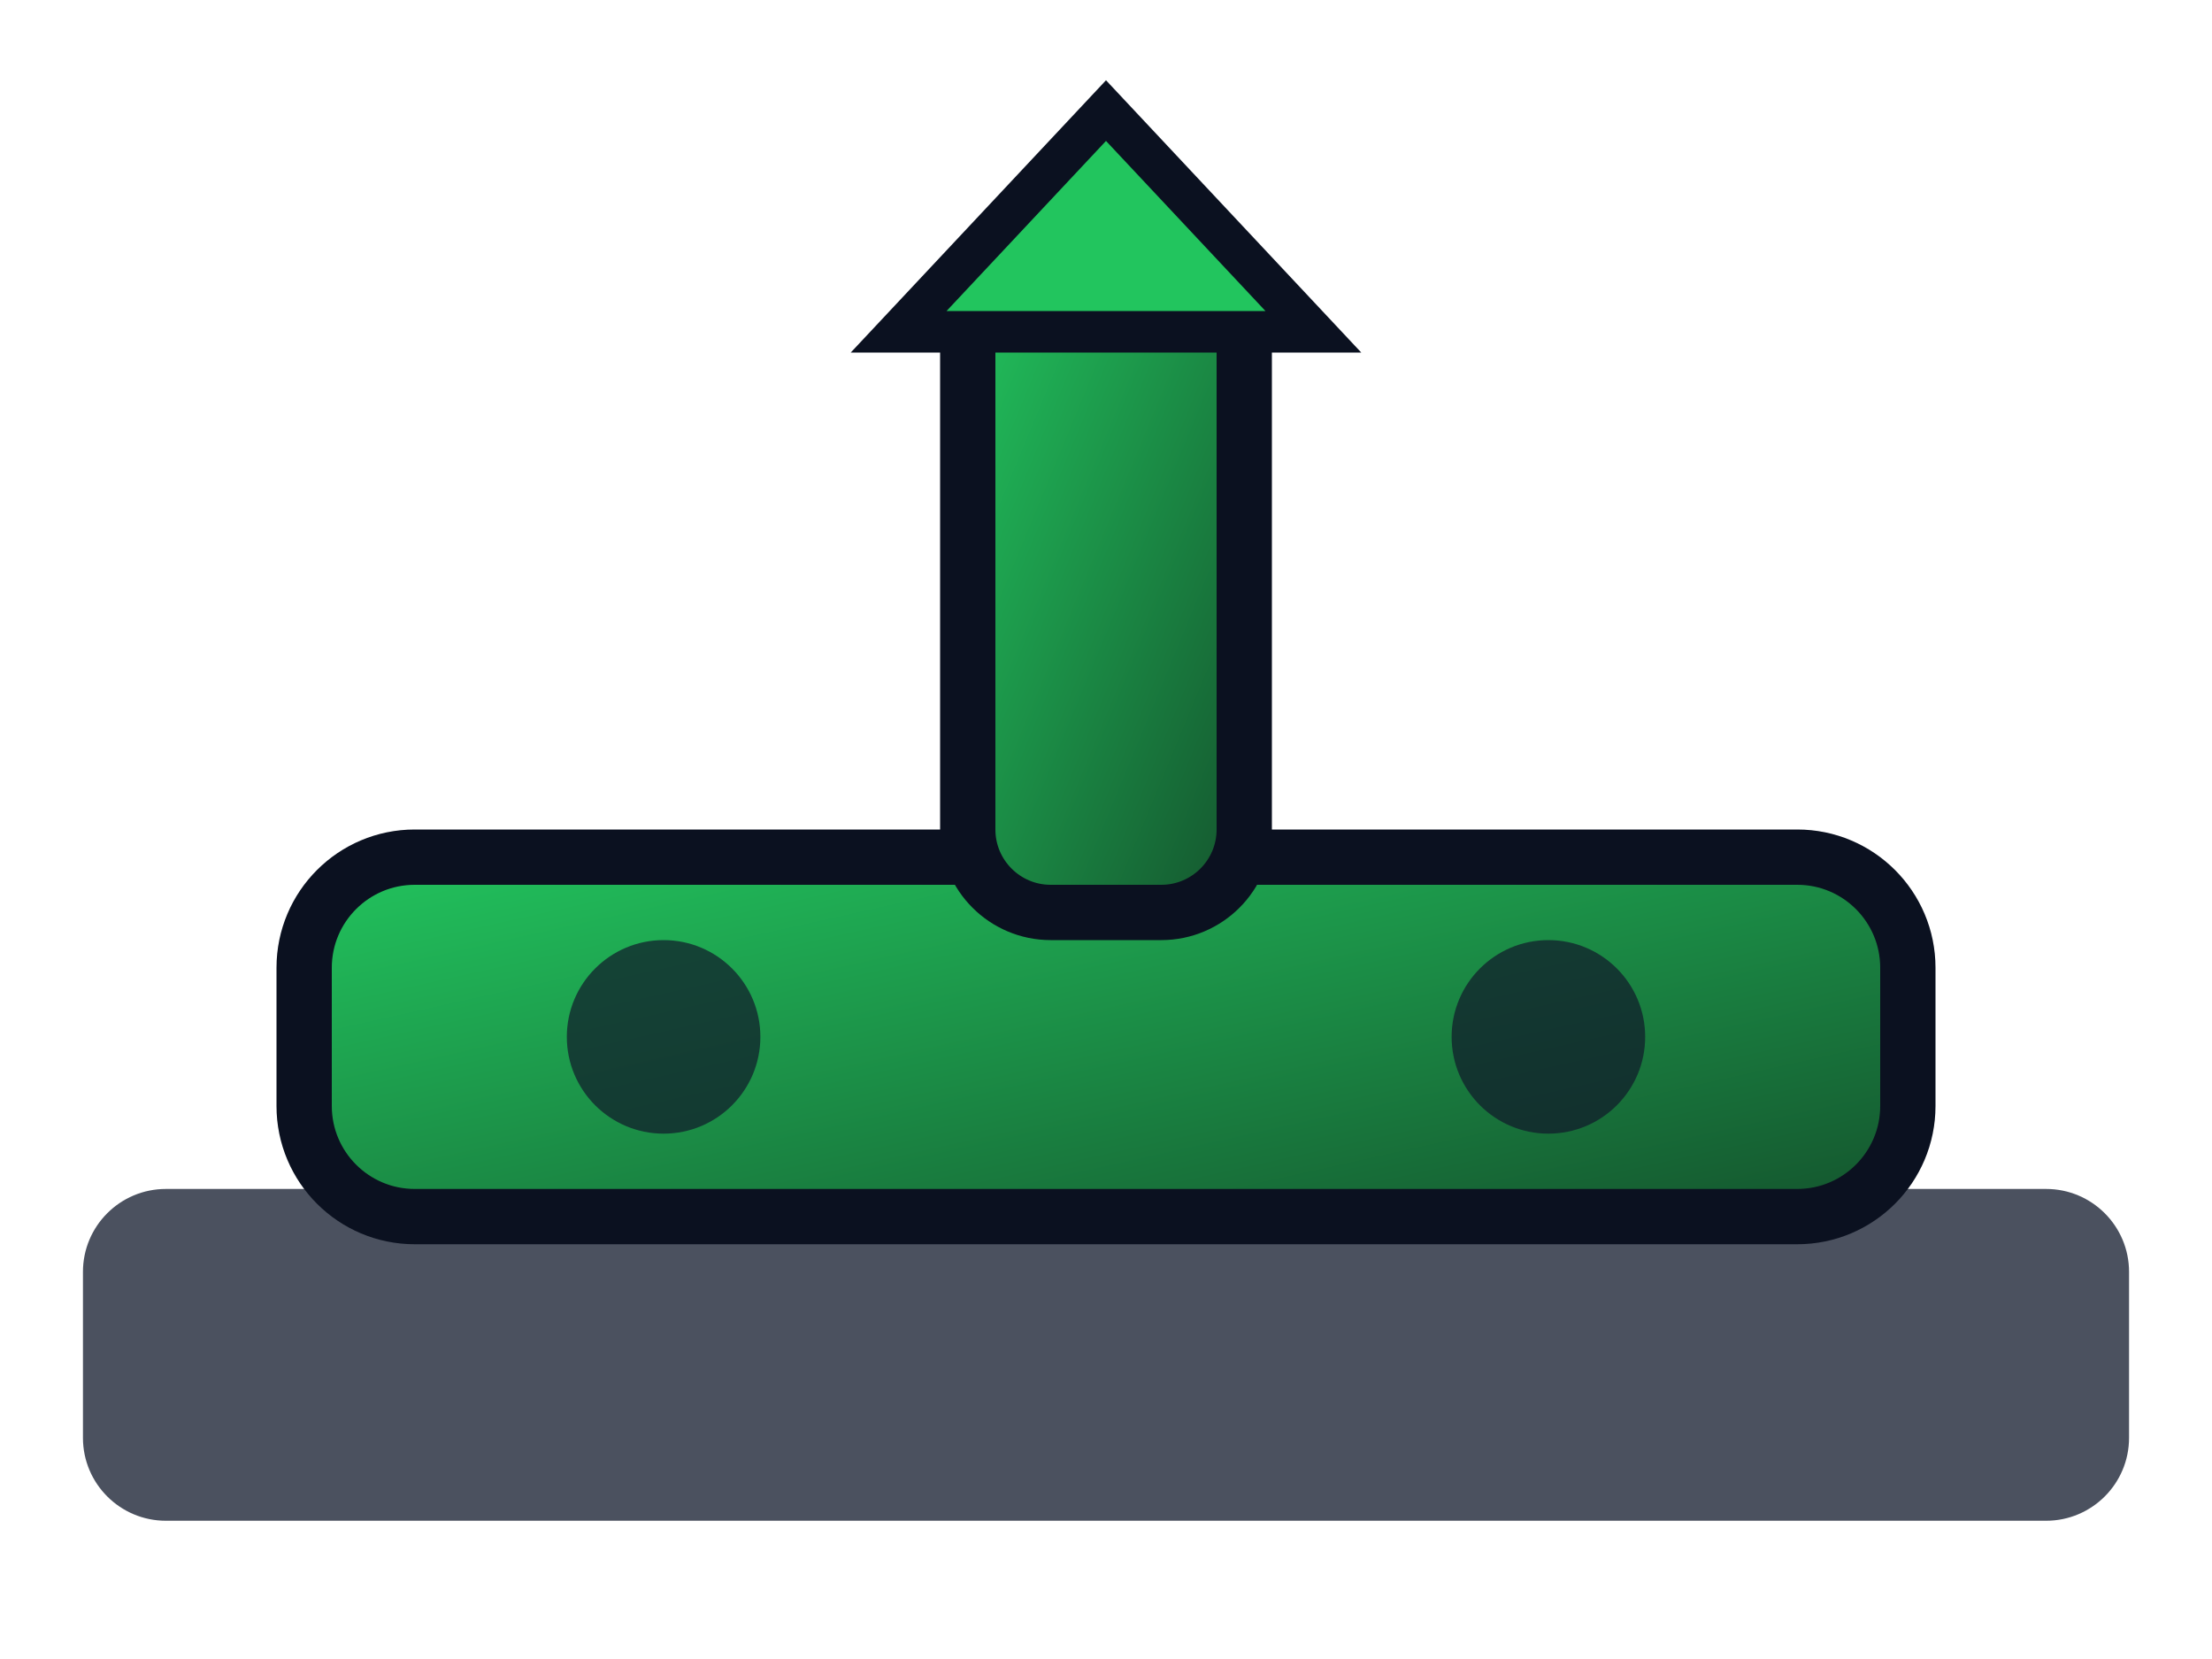
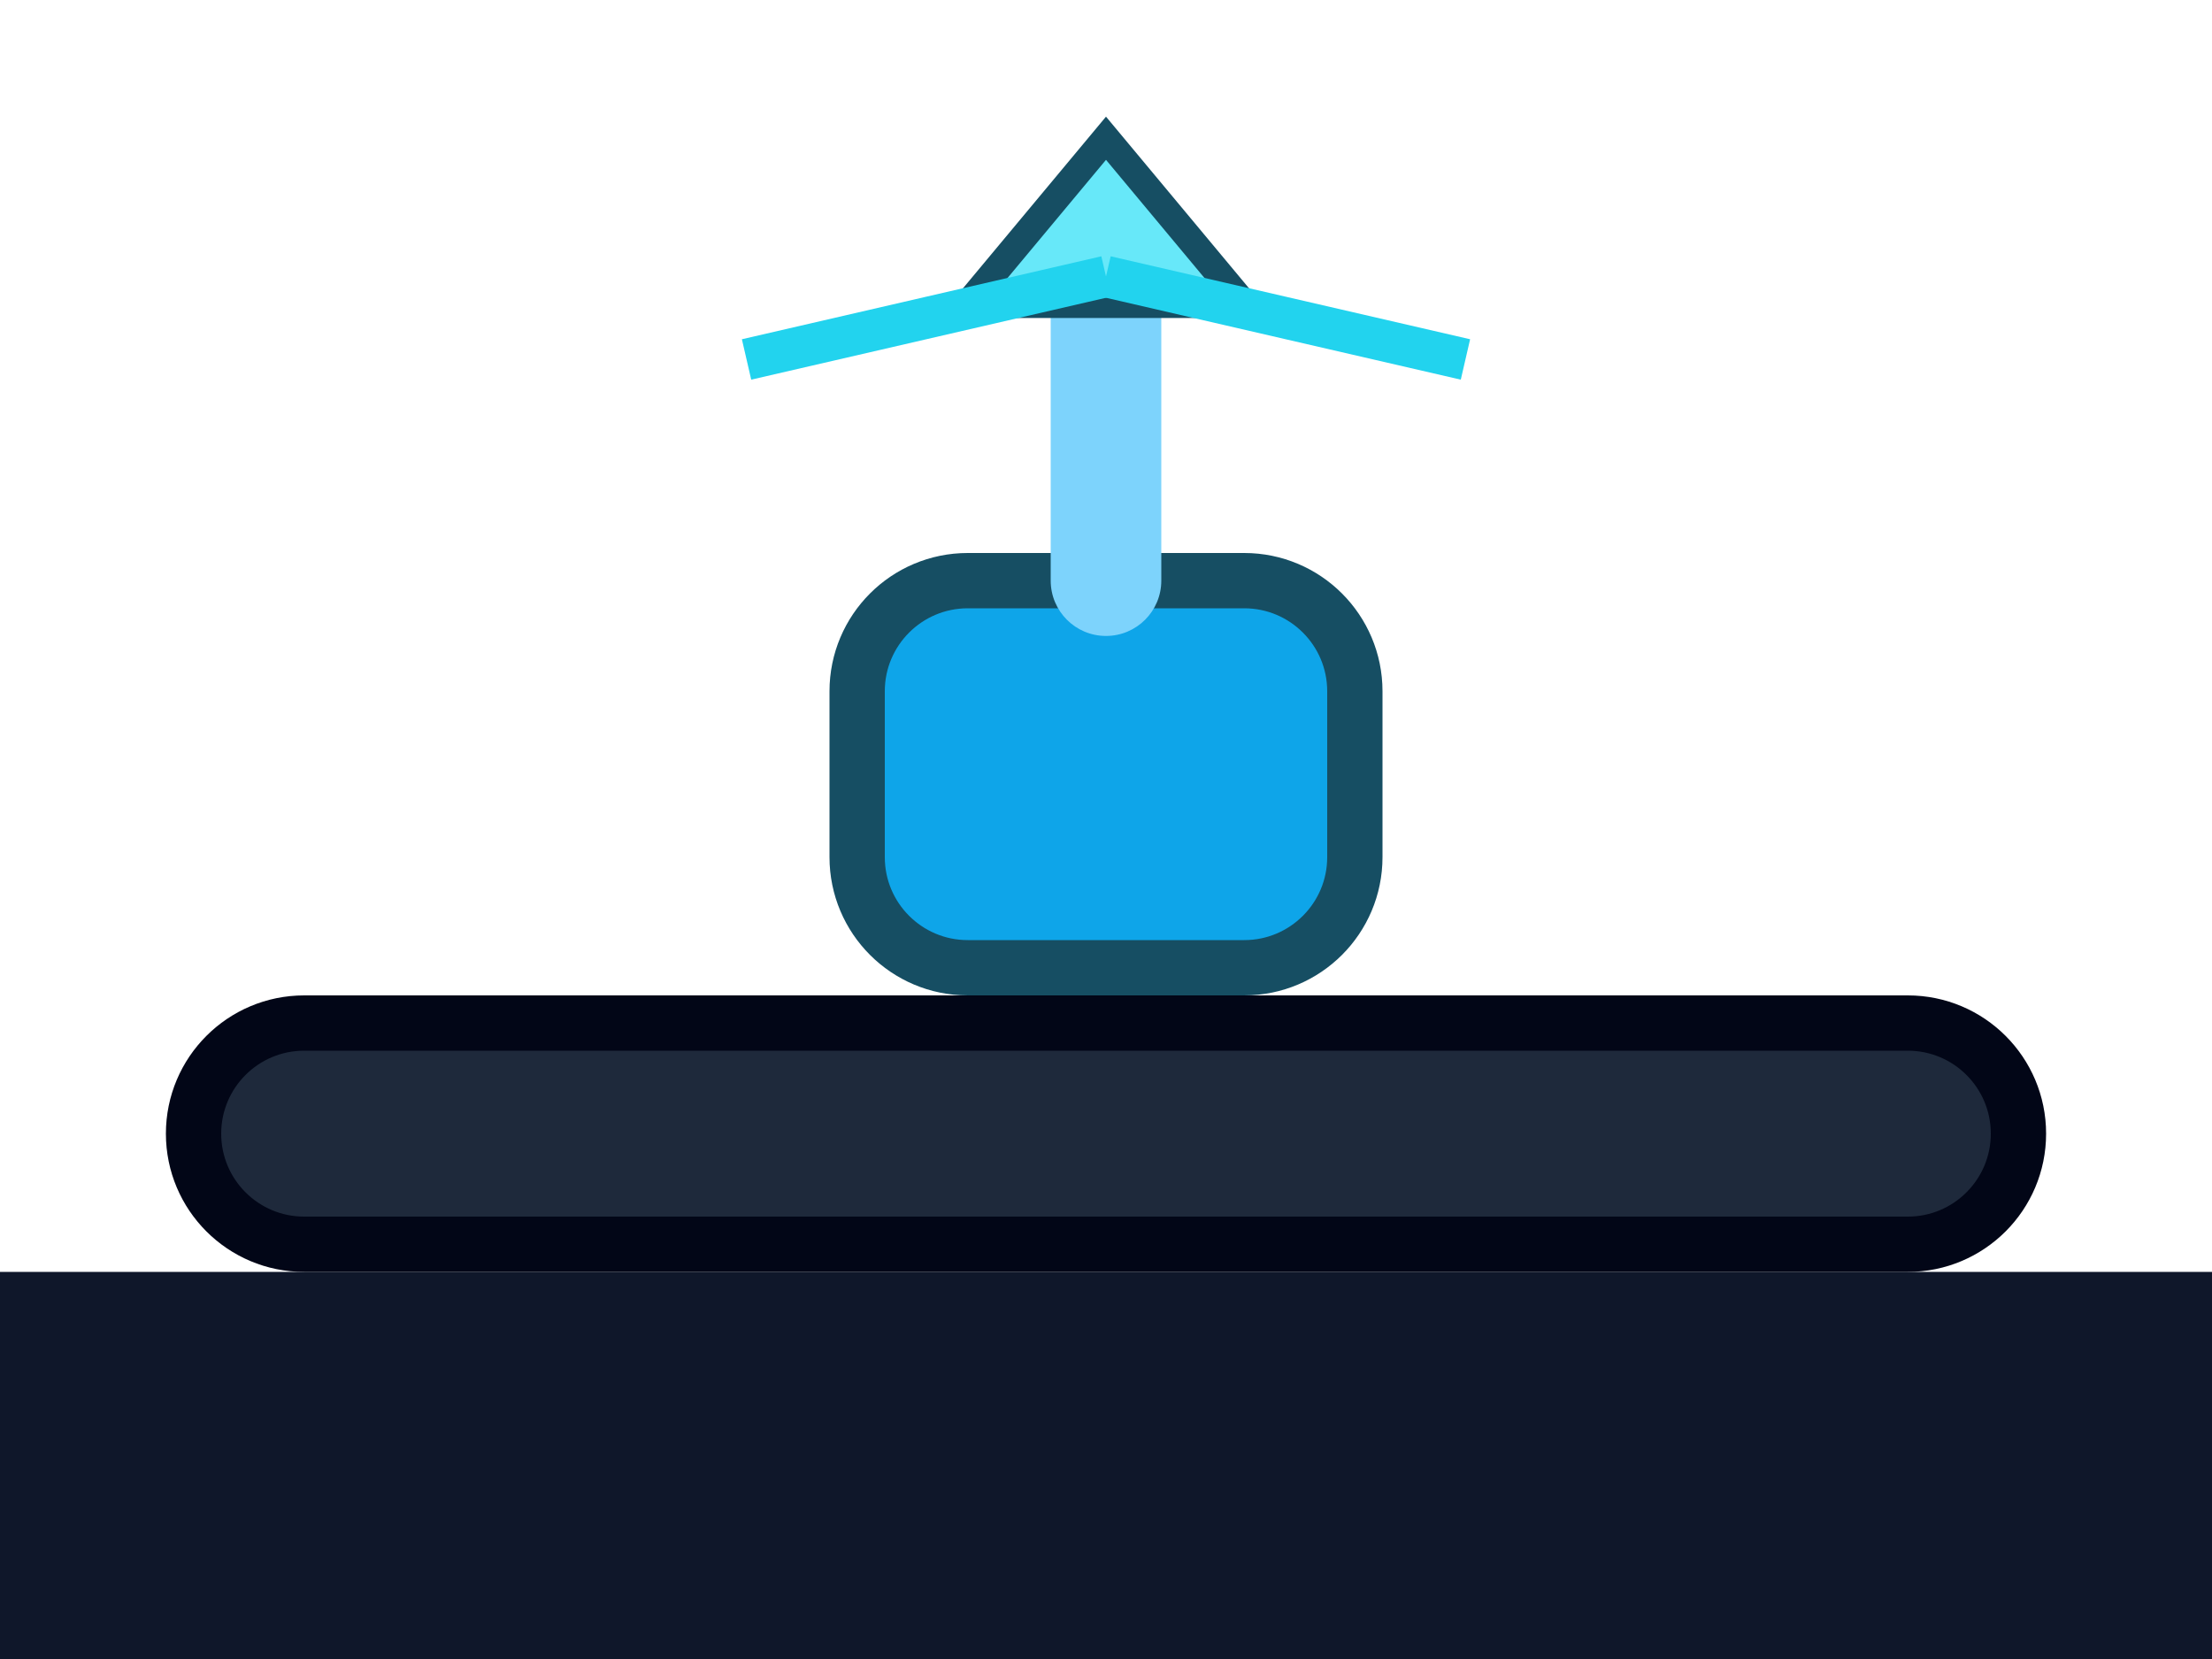
<svg xmlns="http://www.w3.org/2000/svg" width="160" height="120" viewBox="0 0 160 120">
-   <defs>
-     <linearGradient id="g" x1="0" y1="0" x2="1" y2="1">
-       <stop offset="0%" stop-color="#22c55e" />
-       <stop offset="100%" stop-color="#14532d" />
-     </linearGradient>
-   </defs>
-   <rect x="6" y="86" width="148" height="24" rx="6" fill="#0f172a" opacity="0.75" />
-   <rect x="22" y="62" width="116" height="26" rx="8" fill="url(#g)" stroke="#0b1120" stroke-width="4" />
-   <circle cx="48" cy="75" r="7" fill="#0f172a" opacity="0.7" />
-   <circle cx="112" cy="75" r="7" fill="#0f172a" opacity="0.7" />
-   <rect x="70" y="18" width="20" height="48" rx="6" fill="url(#g)" stroke="#0b1120" stroke-width="4" />
-   <polygon points="80,8 95,24 65,24" fill="#22c55e" stroke="#0b1120" stroke-width="3" />
+   <rect x="0" y="92" width="160" height="28" fill="#0f172a" />
+   <rect x="14" y="74" width="132" height="16" rx="8" fill="#1e293b" stroke="#020617" stroke-width="4" />
+   <rect x="62" y="42" width="36" height="28" rx="8" fill="#0ea5e9" stroke="#164e63" stroke-width="4" />
+   <rect x="76" y="18" width="8" height="28" rx="4" fill="#7dd3fc" />
+   <polygon points="80,10 90,22 70,22" fill="#67e8f9" stroke="#164e63" stroke-width="2" />
+   <line x1="80" y1="20" x2="106" y2="26" stroke="#22d3ee" stroke-width="3" />
+   <line x1="80" y1="20" x2="54" y2="26" stroke="#22d3ee" stroke-width="3" />
</svg>
